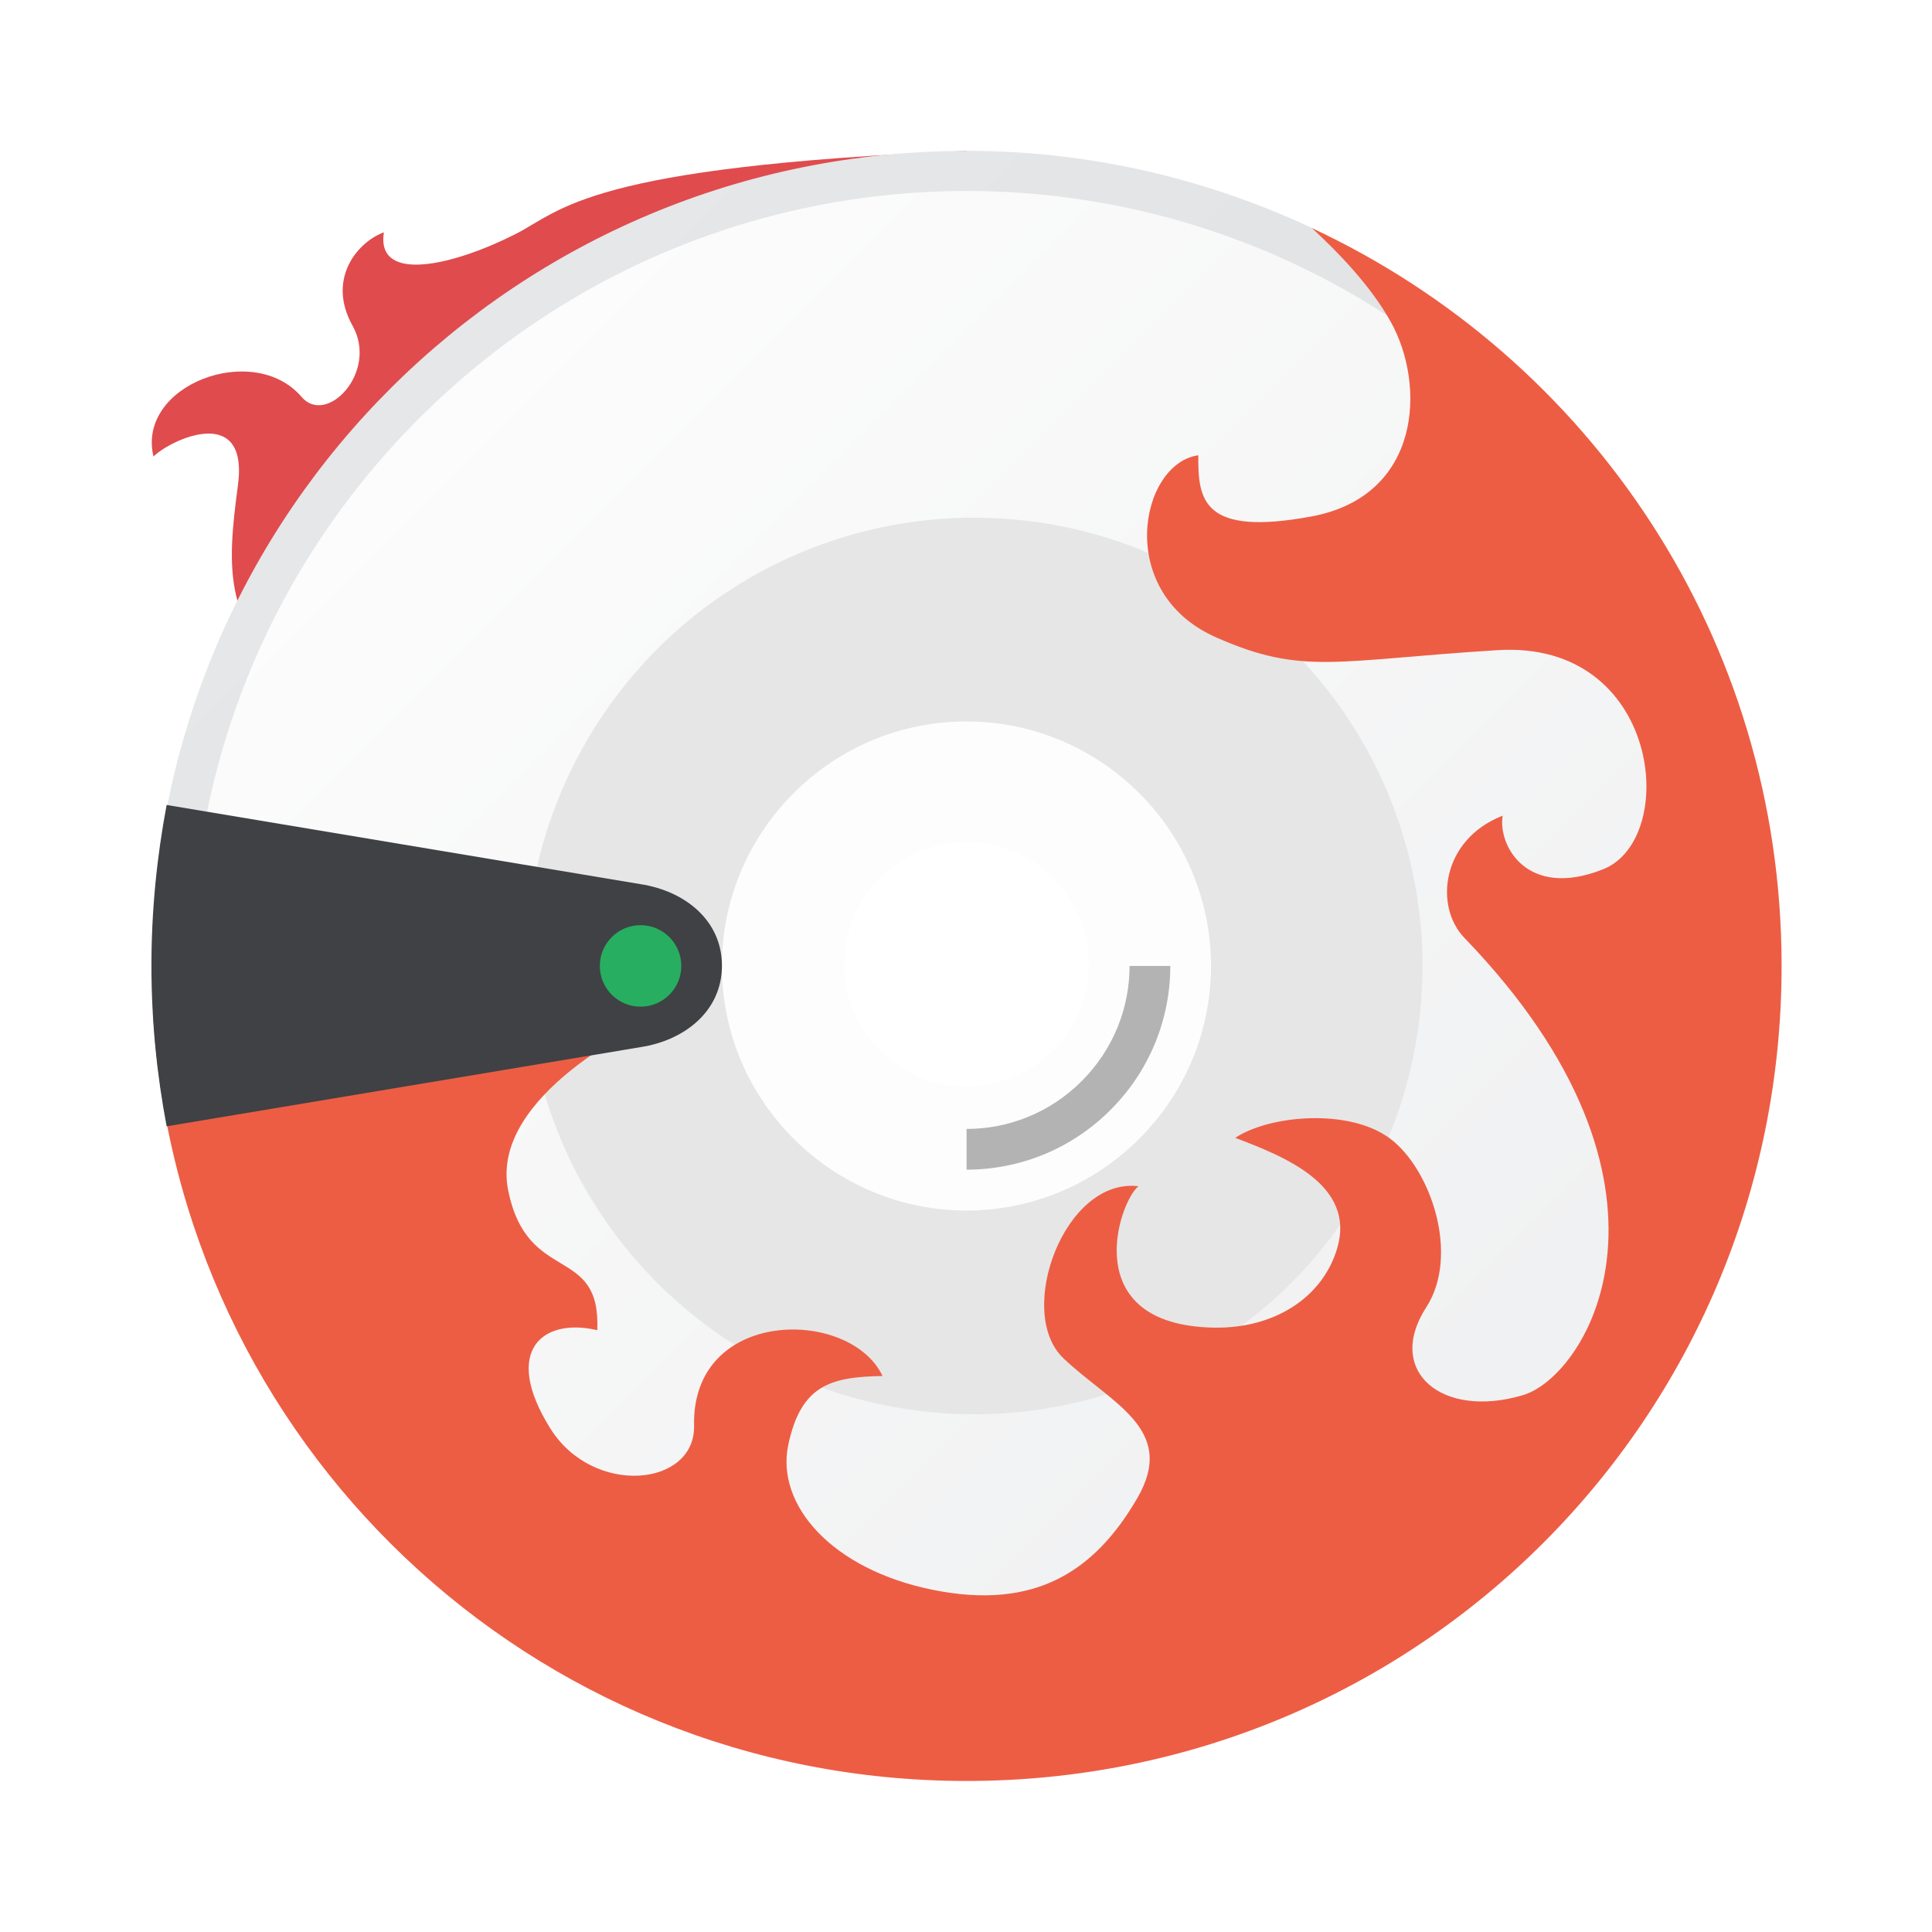
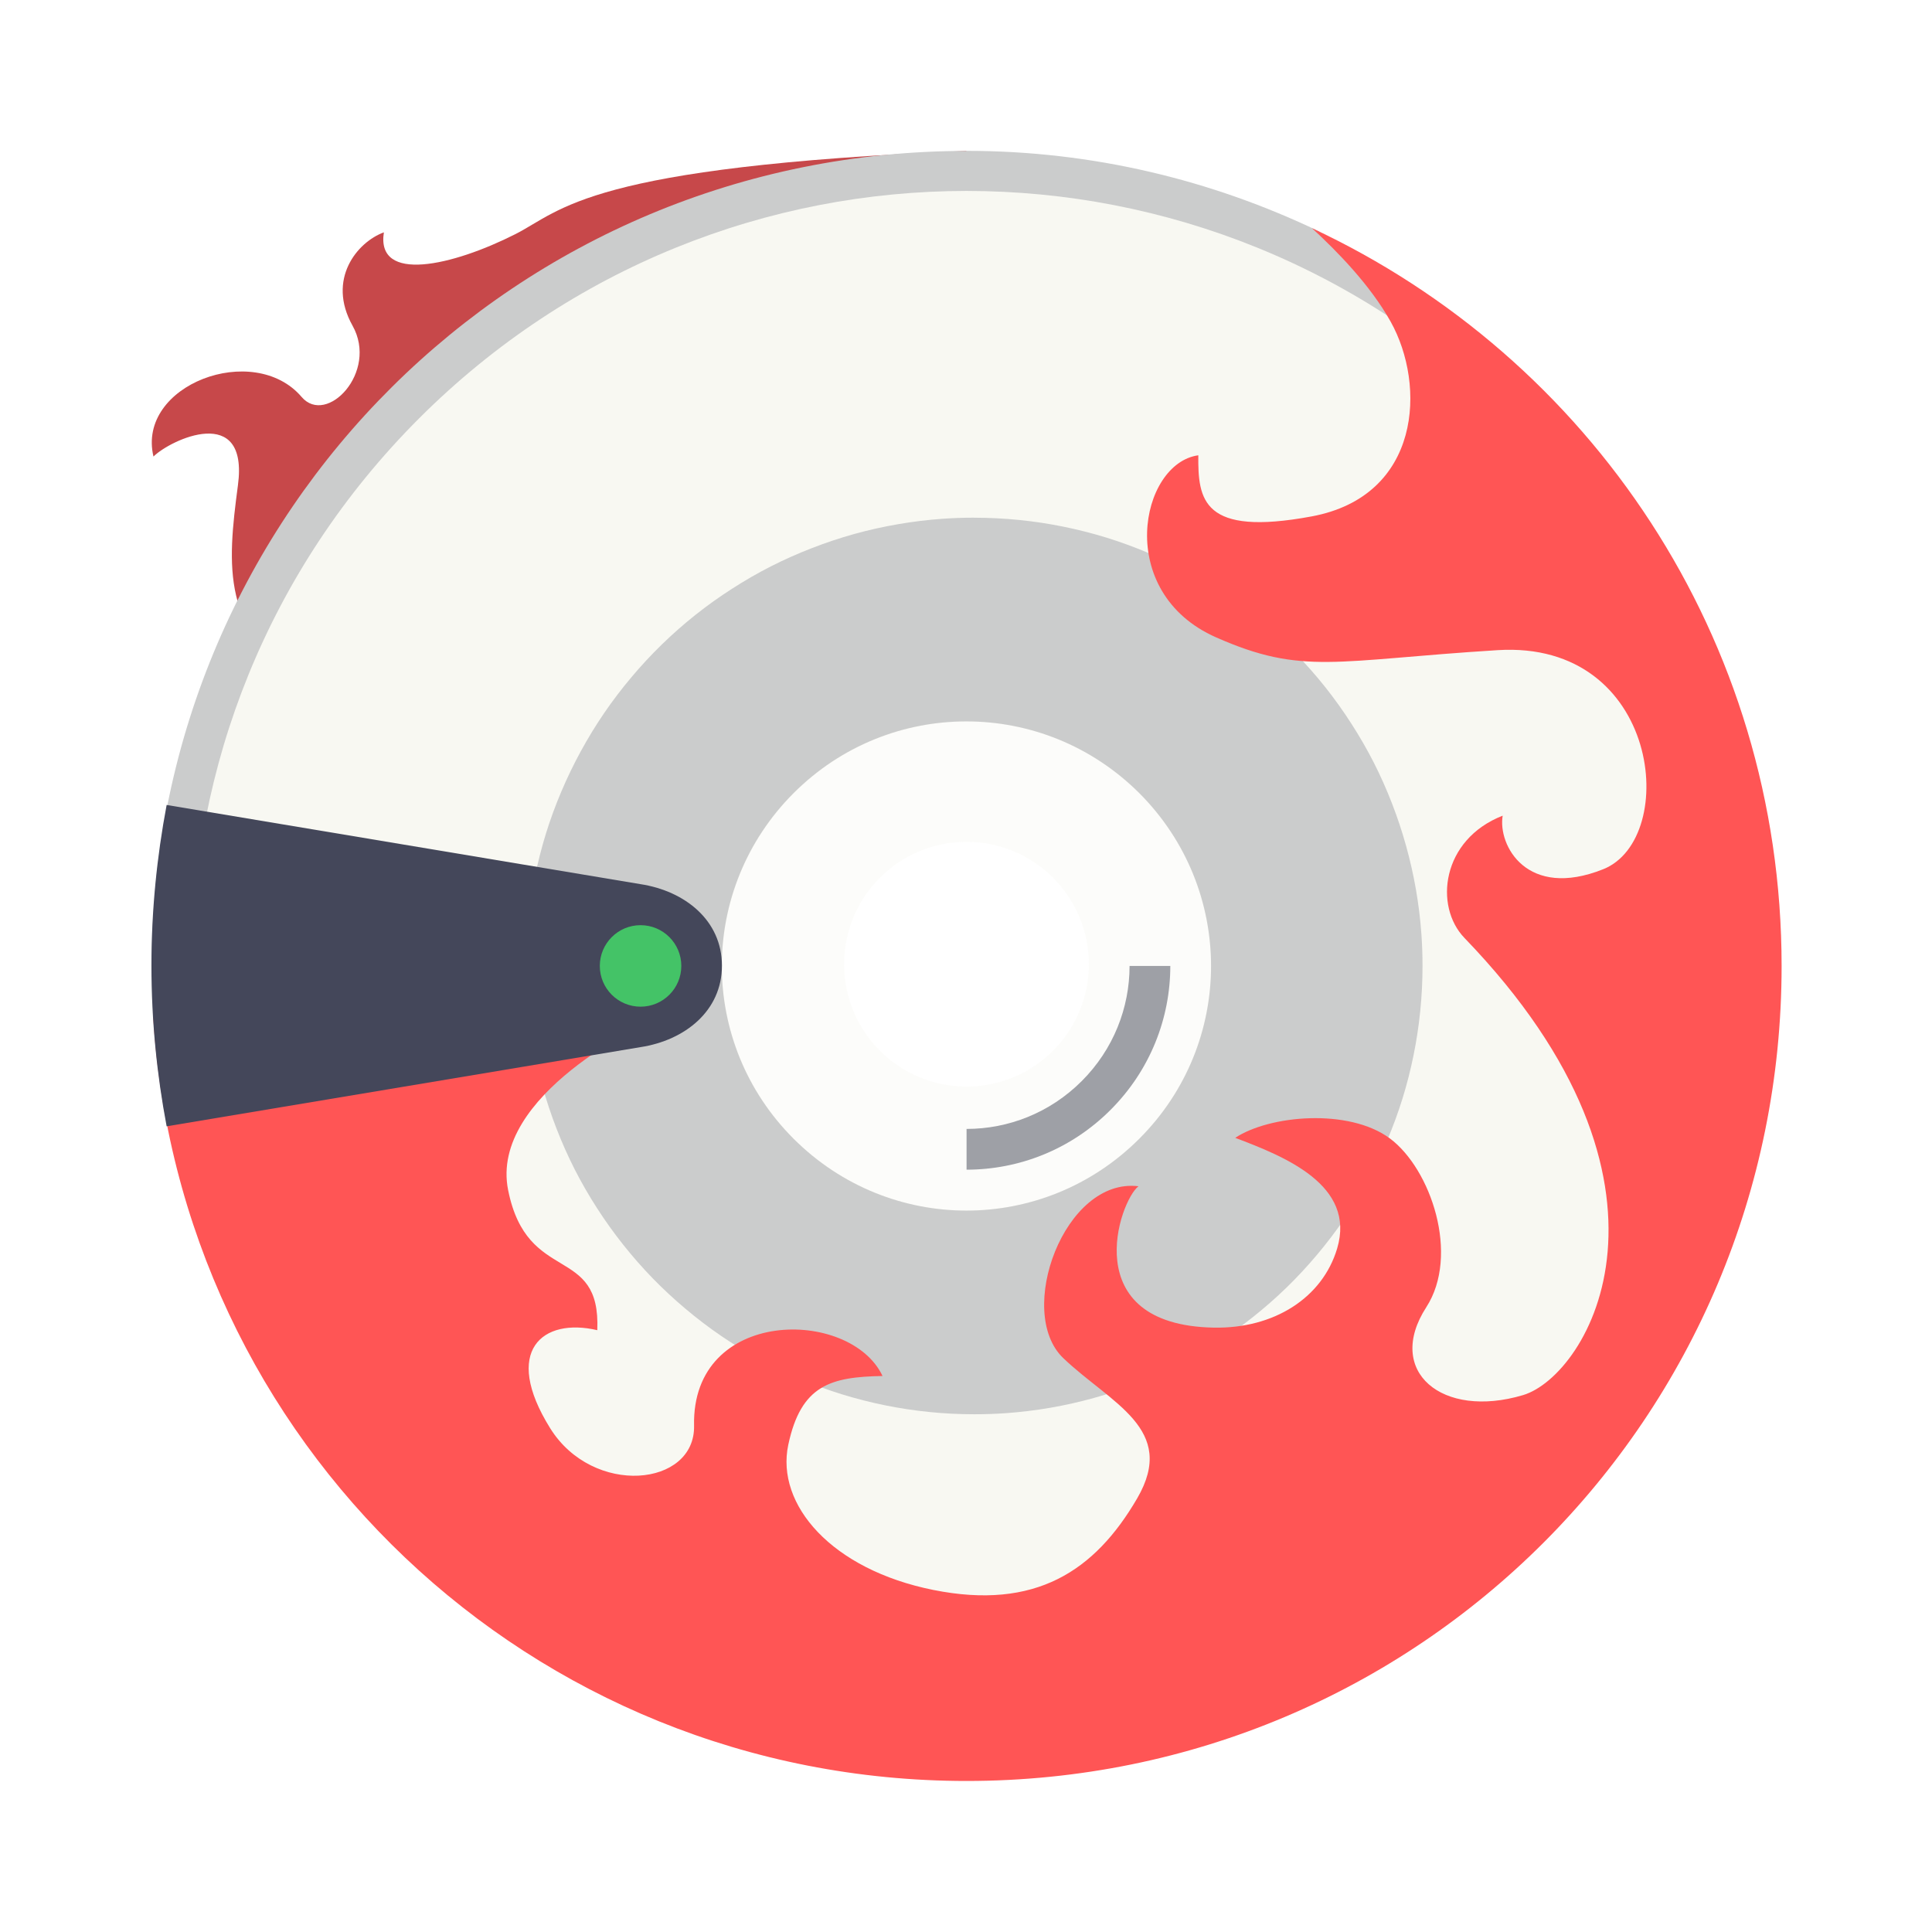
- <svg xmlns="http://www.w3.org/2000/svg" width="64" height="64" version="1.1" viewBox="0 0 64 64">
-   <defs>
+ <svg xmlns="http://www.w3.org/2000/svg" width="64" height="64" version="1.1" viewBox="0 0 64 64" id="svg40">
+   <defs id="defs12">
    <linearGradient id="b" x1="389.57" x2="427.57" gradientTransform="matrix(.70711 .70711 -.70711 .70711 105.48 -635.28)" gradientUnits="userSpaceOnUse">
-       <stop stop-color="#fcfcfc" offset="0" />
-       <stop stop-color="#eff0f1" offset="1" />
+       <stop stop-color="#f8f8f2" offset="0" id="stop2" />
+       <stop stop-color="#eff0f1" offset="1" id="stop4" />
    </linearGradient>
    <linearGradient id="a" x1="394.57" x2="422.73" y1="509.8" y2="537.95" gradientTransform="translate(-384.57,-499.8)" gradientUnits="userSpaceOnUse">
-       <stop stop-color="#e5e7e8" offset="0" />
-       <stop stop-color="#dcdee0" offset="1" />
+       <stop stop-color="#e5e7e8" offset="0" id="stop7" />
+       <stop stop-color="#dcdee0" offset="1" id="stop9" />
    </linearGradient>
  </defs>
-   <g transform="matrix(1.3499 0 0 1.3499 -519.51 -675.08)">
-     <path transform="translate(384.57,499.8)" d="m24 17c-1.788 0-3.576 0.685-4.945 2.055-2.74 2.74-2.74 7.151 0 9.891s7.151 2.74 9.891 0 2.74-7.151 0-9.891c-1.37-1.37-3.158-2.055-4.945-2.055m-2e-3 3.955a3.003 3.003 0 0 1 3.002 3.004 3.003 3.003 0 0 1-3.002 3.002 3.003 3.003 0 0 1-3.004-3.002 3.003 3.003 0 0 1 3.004-3.004" fill="#f9f9f9" opacity=".4" stroke-opacity=".55" stroke-width="6.361" />
-     <path d="m408.57 503.8c-9.315 0.382-9.927 1.46-11.07 2.041-1.537 0.778-3.427 1.216-3.229-0.043-0.654 0.239-1.407 1.15-0.769 2.29s-0.637 2.468-1.25 1.749c-1.175-1.375-4.055-0.296-3.635 1.463 0.414-0.414 2.341-1.319 2.073 0.701s-0.401 3.568 1.653 4.945 10.02-0.016 10.02-0.016z" fill="#e04b4e" fill-rule="evenodd" stroke-width=".741" />
-     <g stroke-opacity=".55" stroke-width="6.361">
-       <path transform="translate(384.57,499.8)" d="m24 4c-11.03 0-19.913 8.838-19.996 19.846l1.123 0.023 4.684 12.02 10.166 5.922 11.4-0.707 7.779-5.48 3.623-12.02-2.121-8.662-6.189-7.631-1.563-1.156-0.266-0.186c-2.616-1.251-5.537-1.971-8.641-1.971m0 5c8.31 0 15 6.69 15 15s-6.69 15-15 15-15-6.69-15-15 6.69-15 15-15" fill="url(#a)" />
-       <path transform="translate(384.57,499.8)" d="m24 4.982c-4.857 0-9.714 1.861-13.436 5.582-7.443 7.443-7.443 19.428 0 26.871s19.428 7.443 26.871 0 7.443-19.428 0-26.871c-3.721-3.721-8.579-5.582-13.436-5.582m0 13.02c1.532 0 3.064 0.588 4.238 1.762 2.348 2.348 2.348 6.128 0 8.477-2.348 2.348-6.128 2.348-8.477 0-2.348-2.348-2.348-6.128 0-8.477 1.174-1.174 2.706-1.762 4.238-1.762" fill="url(#b)" />
-       <path transform="translate(384.57,499.8)" d="m24.188 13a11 11 0 0 0-0.779 0.027 11 11 0 0 0-1.09 0.133 11 11 0 0 0-1.074 0.24 11 11 0 0 0-1.043 0.348 11 11 0 0 0-1.004 0.447 11 11 0 0 0-0.953 0.549 11 11 0 0 0-0.895 0.639 11 11 0 0 0-0.826 0.727 11 11 0 0 0-0.748 0.805 11 11 0 0 0-0.666 0.875 11 11 0 0 0-0.574 0.938 11 11 0 0 0-0.479 0.99 11 11 0 0 0-0.379 1.033 11 11 0 0 0-0.271 1.065 11 11 0 0 0-0.164 1.086 11 11 0 0 0-0.055 1.1 11 11 0 0 0 0.027 0.779 11 11 0 0 0 0.133 1.09 11 11 0 0 0 0.242 1.074 11 11 0 0 0 0.346 1.043 11 11 0 0 0 0.447 1.004 11 11 0 0 0 0.549 0.953 11 11 0 0 0 0.641 0.895 11 11 0 0 0 0.725 0.826 11 11 0 0 0 0.805 0.748 11 11 0 0 0 0.875 0.666 11 11 0 0 0 0.938 0.574 11 11 0 0 0 0.99 0.479 11 11 0 0 0 1.033 0.379 11 11 0 0 0 1.064 0.271 11 11 0 0 0 1.086 0.164 11 11 0 0 0 1.1 0.055 11 11 0 0 0 0.779-0.027 11 11 0 0 0 1.09-0.133 11 11 0 0 0 1.074-0.242 11 11 0 0 0 1.043-0.346 11 11 0 0 0 1.004-0.447 11 11 0 0 0 0.953-0.549 11 11 0 0 0 0.895-0.641 11 11 0 0 0 0.826-0.725 11 11 0 0 0 0.748-0.805 11 11 0 0 0 0.666-0.875 11 11 0 0 0 0.574-0.938 11 11 0 0 0 0.479-0.99 11 11 0 0 0 0.379-1.033 11 11 0 0 0 0.271-1.064 11 11 0 0 0 0.164-1.086 11 11 0 0 0 0.055-1.1 11 11 0 0 0-0.027-0.779 11 11 0 0 0-0.133-1.09 11 11 0 0 0-0.242-1.074 11 11 0 0 0-0.346-1.043 11 11 0 0 0-0.447-1.004 11 11 0 0 0-0.549-0.953 11 11 0 0 0-0.639-0.895 11 11 0 0 0-0.727-0.826 11 11 0 0 0-0.805-0.748 11 11 0 0 0-0.875-0.666 11 11 0 0 0-0.938-0.574 11 11 0 0 0-0.99-0.479 11 11 0 0 0-1.033-0.379 11 11 0 0 0-1.065-0.271 11 11 0 0 0-1.086-0.164 11 11 0 0 0-1.1-0.055m-0.192 4.998c1.533 0 3.064 0.585 4.244 1.76 2.348 2.352 2.348 6.135 0 8.482-2.351 2.351-6.13 2.351-8.484 0-2.349-2.347-2.349-6.13 0-8.482 1.175-1.175 2.707-1.76 4.24-1.76" fill="#e6e6e6" />
+   <g transform="matrix(1.3499 0 0 1.3499 -519.51 -675.08)" id="g38">
+     <path transform="translate(384.57,499.8)" d="m24 17c-1.788 0-3.576 0.685-4.945 2.055-2.74 2.74-2.74 7.151 0 9.891s7.151 2.74 9.891 0 2.74-7.151 0-9.891c-1.37-1.37-3.158-2.055-4.945-2.055m-2e-3 3.955a3.003 3.003 0 0 1 3.002 3.004 3.003 3.003 0 0 1-3.002 3.002 3.003 3.003 0 0 1-3.004-3.002 3.003 3.003 0 0 1 3.004-3.004" fill="#f8f8f2" opacity=".4" stroke-opacity=".55" stroke-width="6.361" id="path14" />
+     <path d="m408.57 503.8c-9.315 0.382-9.927 1.46-11.07 2.041-1.537 0.778-3.427 1.216-3.229-0.043-0.654 0.239-1.407 1.15-0.769 2.29s-0.637 2.468-1.25 1.749c-1.175-1.375-4.055-0.296-3.635 1.463 0.414-0.414 2.341-1.319 2.073 0.701s-0.401 3.568 1.653 4.945 10.02-0.016 10.02-0.016z" fill="#e04b4e" fill-rule="evenodd" stroke-width=".741" id="path16" style="fill:#c7484a" />
+     <g stroke-opacity=".55" stroke-width="6.361" id="g24">
+       <path transform="translate(384.57,499.8)" d="m24 4c-11.03 0-19.913 8.838-19.996 19.846l1.123 0.023 4.684 12.02 10.166 5.922 11.4-0.707 7.779-5.48 3.623-12.02-2.121-8.662-6.189-7.631-1.563-1.156-0.266-0.186c-2.616-1.251-5.537-1.971-8.641-1.971m0 5c8.31 0 15 6.69 15 15s-6.69 15-15 15-15-6.69-15-15 6.69-15 15-15" fill="url(#a)" id="path18" style="fill:#cbcccc" />
+       <path transform="translate(384.57,499.8)" d="m24 4.982c-4.857 0-9.714 1.861-13.436 5.582-7.443 7.443-7.443 19.428 0 26.871s19.428 7.443 26.871 0 7.443-19.428 0-26.871c-3.721-3.721-8.579-5.582-13.436-5.582m0 13.02c1.532 0 3.064 0.588 4.238 1.762 2.348 2.348 2.348 6.128 0 8.477-2.348 2.348-6.128 2.348-8.477 0-2.348-2.348-2.348-6.128 0-8.477 1.174-1.174 2.706-1.762 4.238-1.762" fill="url(#b)" id="path20" style="fill:#f8f8f2" />
+       <path transform="translate(384.57,499.8)" d="m24.188 13a11 11 0 0 0-0.779 0.027 11 11 0 0 0-1.09 0.133 11 11 0 0 0-1.074 0.24 11 11 0 0 0-1.043 0.348 11 11 0 0 0-1.004 0.447 11 11 0 0 0-0.953 0.549 11 11 0 0 0-0.895 0.639 11 11 0 0 0-0.826 0.727 11 11 0 0 0-0.748 0.805 11 11 0 0 0-0.666 0.875 11 11 0 0 0-0.574 0.938 11 11 0 0 0-0.479 0.99 11 11 0 0 0-0.379 1.033 11 11 0 0 0-0.271 1.065 11 11 0 0 0-0.164 1.086 11 11 0 0 0-0.055 1.1 11 11 0 0 0 0.027 0.779 11 11 0 0 0 0.133 1.09 11 11 0 0 0 0.242 1.074 11 11 0 0 0 0.346 1.043 11 11 0 0 0 0.447 1.004 11 11 0 0 0 0.549 0.953 11 11 0 0 0 0.641 0.895 11 11 0 0 0 0.725 0.826 11 11 0 0 0 0.805 0.748 11 11 0 0 0 0.875 0.666 11 11 0 0 0 0.938 0.574 11 11 0 0 0 0.99 0.479 11 11 0 0 0 1.033 0.379 11 11 0 0 0 1.064 0.271 11 11 0 0 0 1.086 0.164 11 11 0 0 0 1.1 0.055 11 11 0 0 0 0.779-0.027 11 11 0 0 0 1.09-0.133 11 11 0 0 0 1.074-0.242 11 11 0 0 0 1.043-0.346 11 11 0 0 0 1.004-0.447 11 11 0 0 0 0.953-0.549 11 11 0 0 0 0.895-0.641 11 11 0 0 0 0.826-0.725 11 11 0 0 0 0.748-0.805 11 11 0 0 0 0.666-0.875 11 11 0 0 0 0.574-0.938 11 11 0 0 0 0.479-0.99 11 11 0 0 0 0.379-1.033 11 11 0 0 0 0.271-1.064 11 11 0 0 0 0.164-1.086 11 11 0 0 0 0.055-1.1 11 11 0 0 0-0.027-0.779 11 11 0 0 0-0.133-1.09 11 11 0 0 0-0.242-1.074 11 11 0 0 0-0.346-1.043 11 11 0 0 0-0.447-1.004 11 11 0 0 0-0.549-0.953 11 11 0 0 0-0.639-0.895 11 11 0 0 0-0.727-0.826 11 11 0 0 0-0.805-0.748 11 11 0 0 0-0.875-0.666 11 11 0 0 0-0.938-0.574 11 11 0 0 0-0.99-0.479 11 11 0 0 0-1.033-0.379 11 11 0 0 0-1.065-0.271 11 11 0 0 0-1.086-0.164 11 11 0 0 0-1.1-0.055m-0.192 4.998c1.533 0 3.064 0.585 4.244 1.76 2.348 2.352 2.348 6.135 0 8.482-2.351 2.351-6.13 2.351-8.484 0-2.349-2.347-2.349-6.13 0-8.482 1.175-1.175 2.707-1.76 4.24-1.76" fill="#cbcccc" id="path22" />
    </g>
-     <g fill-rule="evenodd" stroke-width=".741">
-       <path transform="translate(384.57,499.8)" d="m32.467 5.887c0.626 0.575 1.438 1.404 1.939 2.301 0.875 1.563 0.75 4.281-1.938 4.781s-2.79-0.415-2.781-1.5c-1.429 0.197-2.068 3.364 0.438 4.469 2.125 0.938 2.906 0.563 6.906 0.313s4.469 4.625 2.594 5.375-2.591-0.587-2.469-1.313c-1.503 0.587-1.686 2.224-0.938 3 5.847 6.06 3.043 10.739 1.438 11.219-1.989 0.594-3.391-0.584-2.375-2.156 0.828-1.281 0.113-3.394-0.893-4.143-1.01-0.748-2.96-0.569-3.795-0.014 1.204 0.455 2.969 1.156 2.5 2.719-0.362 1.207-1.548 1.967-3.03 1.938-3.379-0.066-2.309-3.119-1.844-3.469-1.816-0.225-3.03 3.089-1.844 4.219 1.166 1.112 2.805 1.733 1.813 3.438-1.041 1.788-2.5 2.75-5 2.25s-3.875-2.094-3.563-3.563c0.313-1.469 1.042-1.665 2.313-1.688-0.792-1.679-4.688-1.688-4.625 1.219 0.032 1.501-2.481 1.748-3.531 0.063-1.188-1.906-0.183-2.722 1.156-2.406 0.09-2.122-1.719-1.094-2.188-3.438s3.438-4.125 3.438-4.125l-12.154-0.242c0.584 10.548 9.268 18.867 19.967 18.867 11.08 0 20-8.92 20-20 0-8.05-4.715-14.934-11.533-18.11" fill="#ed5d44" stroke-width=".741" />
+     <g fill-rule="evenodd" stroke-width=".741" id="g28">
+       <path transform="translate(384.57,499.8)" d="m32.467 5.887c0.626 0.575 1.438 1.404 1.939 2.301 0.875 1.563 0.75 4.281-1.938 4.781s-2.79-0.415-2.781-1.5c-1.429 0.197-2.068 3.364 0.438 4.469 2.125 0.938 2.906 0.563 6.906 0.313s4.469 4.625 2.594 5.375-2.591-0.587-2.469-1.313c-1.503 0.587-1.686 2.224-0.938 3 5.847 6.06 3.043 10.739 1.438 11.219-1.989 0.594-3.391-0.584-2.375-2.156 0.828-1.281 0.113-3.394-0.893-4.143-1.01-0.748-2.96-0.569-3.795-0.014 1.204 0.455 2.969 1.156 2.5 2.719-0.362 1.207-1.548 1.967-3.03 1.938-3.379-0.066-2.309-3.119-1.844-3.469-1.816-0.225-3.03 3.089-1.844 4.219 1.166 1.112 2.805 1.733 1.813 3.438-1.041 1.788-2.5 2.75-5 2.25s-3.875-2.094-3.563-3.563c0.313-1.469 1.042-1.665 2.313-1.688-0.792-1.679-4.688-1.688-4.625 1.219 0.032 1.501-2.481 1.748-3.531 0.063-1.188-1.906-0.183-2.722 1.156-2.406 0.09-2.122-1.719-1.094-2.188-3.438s3.438-4.125 3.438-4.125l-12.154-0.242c0.584 10.548 9.268 18.867 19.967 18.867 11.08 0 20-8.92 20-20 0-8.05-4.715-14.934-11.533-18.11" fill="#ed5d44" stroke-width=".741" id="path26" style="fill:#ff5555" />
    </g>
-     <g color="#000000" stroke-linejoin="round" stroke-width="2.222">
-       <path d="m388.94 519.85c-0.241 1.277-0.373 2.594-0.373 3.943s0.132 2.666 0.373 3.943l11.627-1.943c1.095-0.168 2-0.892 2-2s-0.905-1.832-2-2z" fill="#3f4144" />
-       <circle cx="400.57" cy="523.8" r="1" fill="#27ae60" stroke-linecap="round" />
+     <g color="#282a36" stroke-linejoin="round" stroke-width="2.222" id="g34">
+       <path d="m388.94 519.85c-0.241 1.277-0.373 2.594-0.373 3.943s0.132 2.666 0.373 3.943l11.627-1.943c1.095-0.168 2-0.892 2-2s-0.905-1.832-2-2z" fill="#3f4144" id="path30" style="fill:#44475a" />
+       <circle cx="400.57" cy="523.8" r="1" fill="#27ae60" stroke-linecap="round" id="circle32" style="fill:#44c367" />
    </g>
-     <path d="m412.57 523.8c0 1.022-0.391 2.043-1.174 2.826s-1.804 1.174-2.826 1.174v1c1.277 0 2.555-0.488 3.533-1.467 0.978-0.978 1.467-2.256 1.467-3.533z" fill="#b3b3b3" stroke-opacity=".55" stroke-width="6.361" />
+     <path d="m412.57 523.8c0 1.022-0.391 2.043-1.174 2.826s-1.804 1.174-2.826 1.174v1c1.277 0 2.555-0.488 3.533-1.467 0.978-0.978 1.467-2.256 1.467-3.533z" fill="#9ea0a6" stroke-opacity=".55" stroke-width="6.361" id="path36" />
  </g>
</svg>
